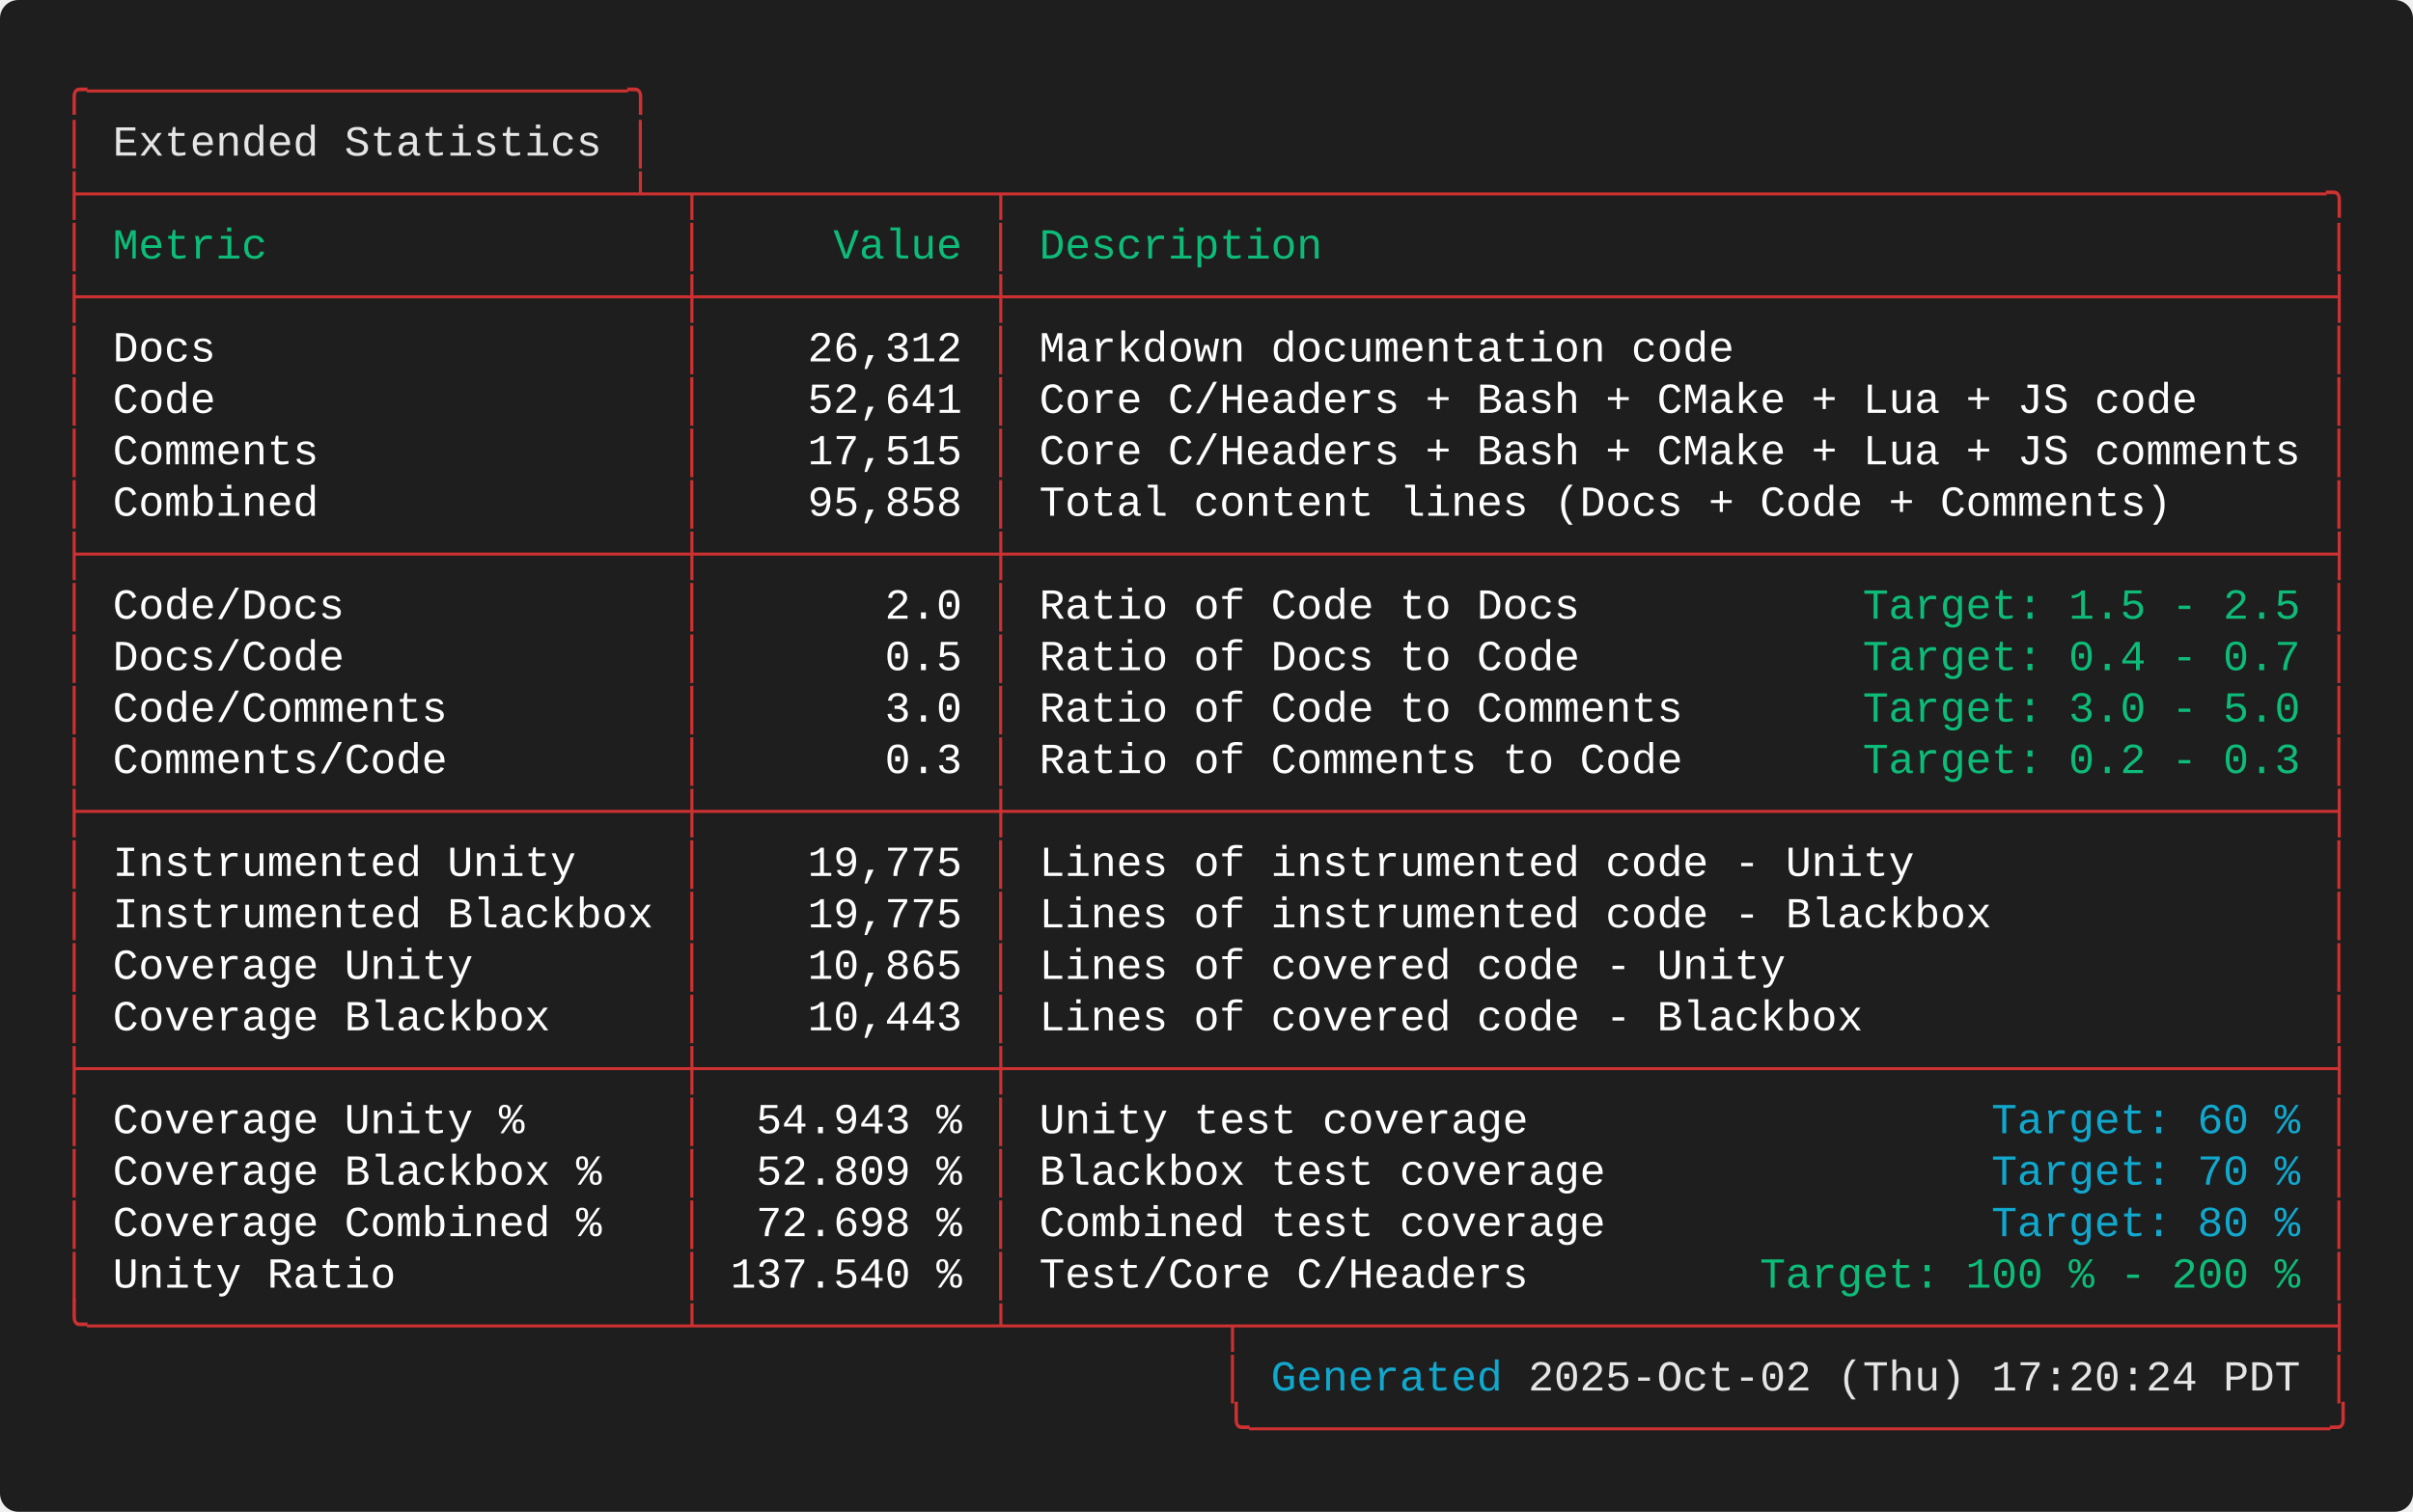
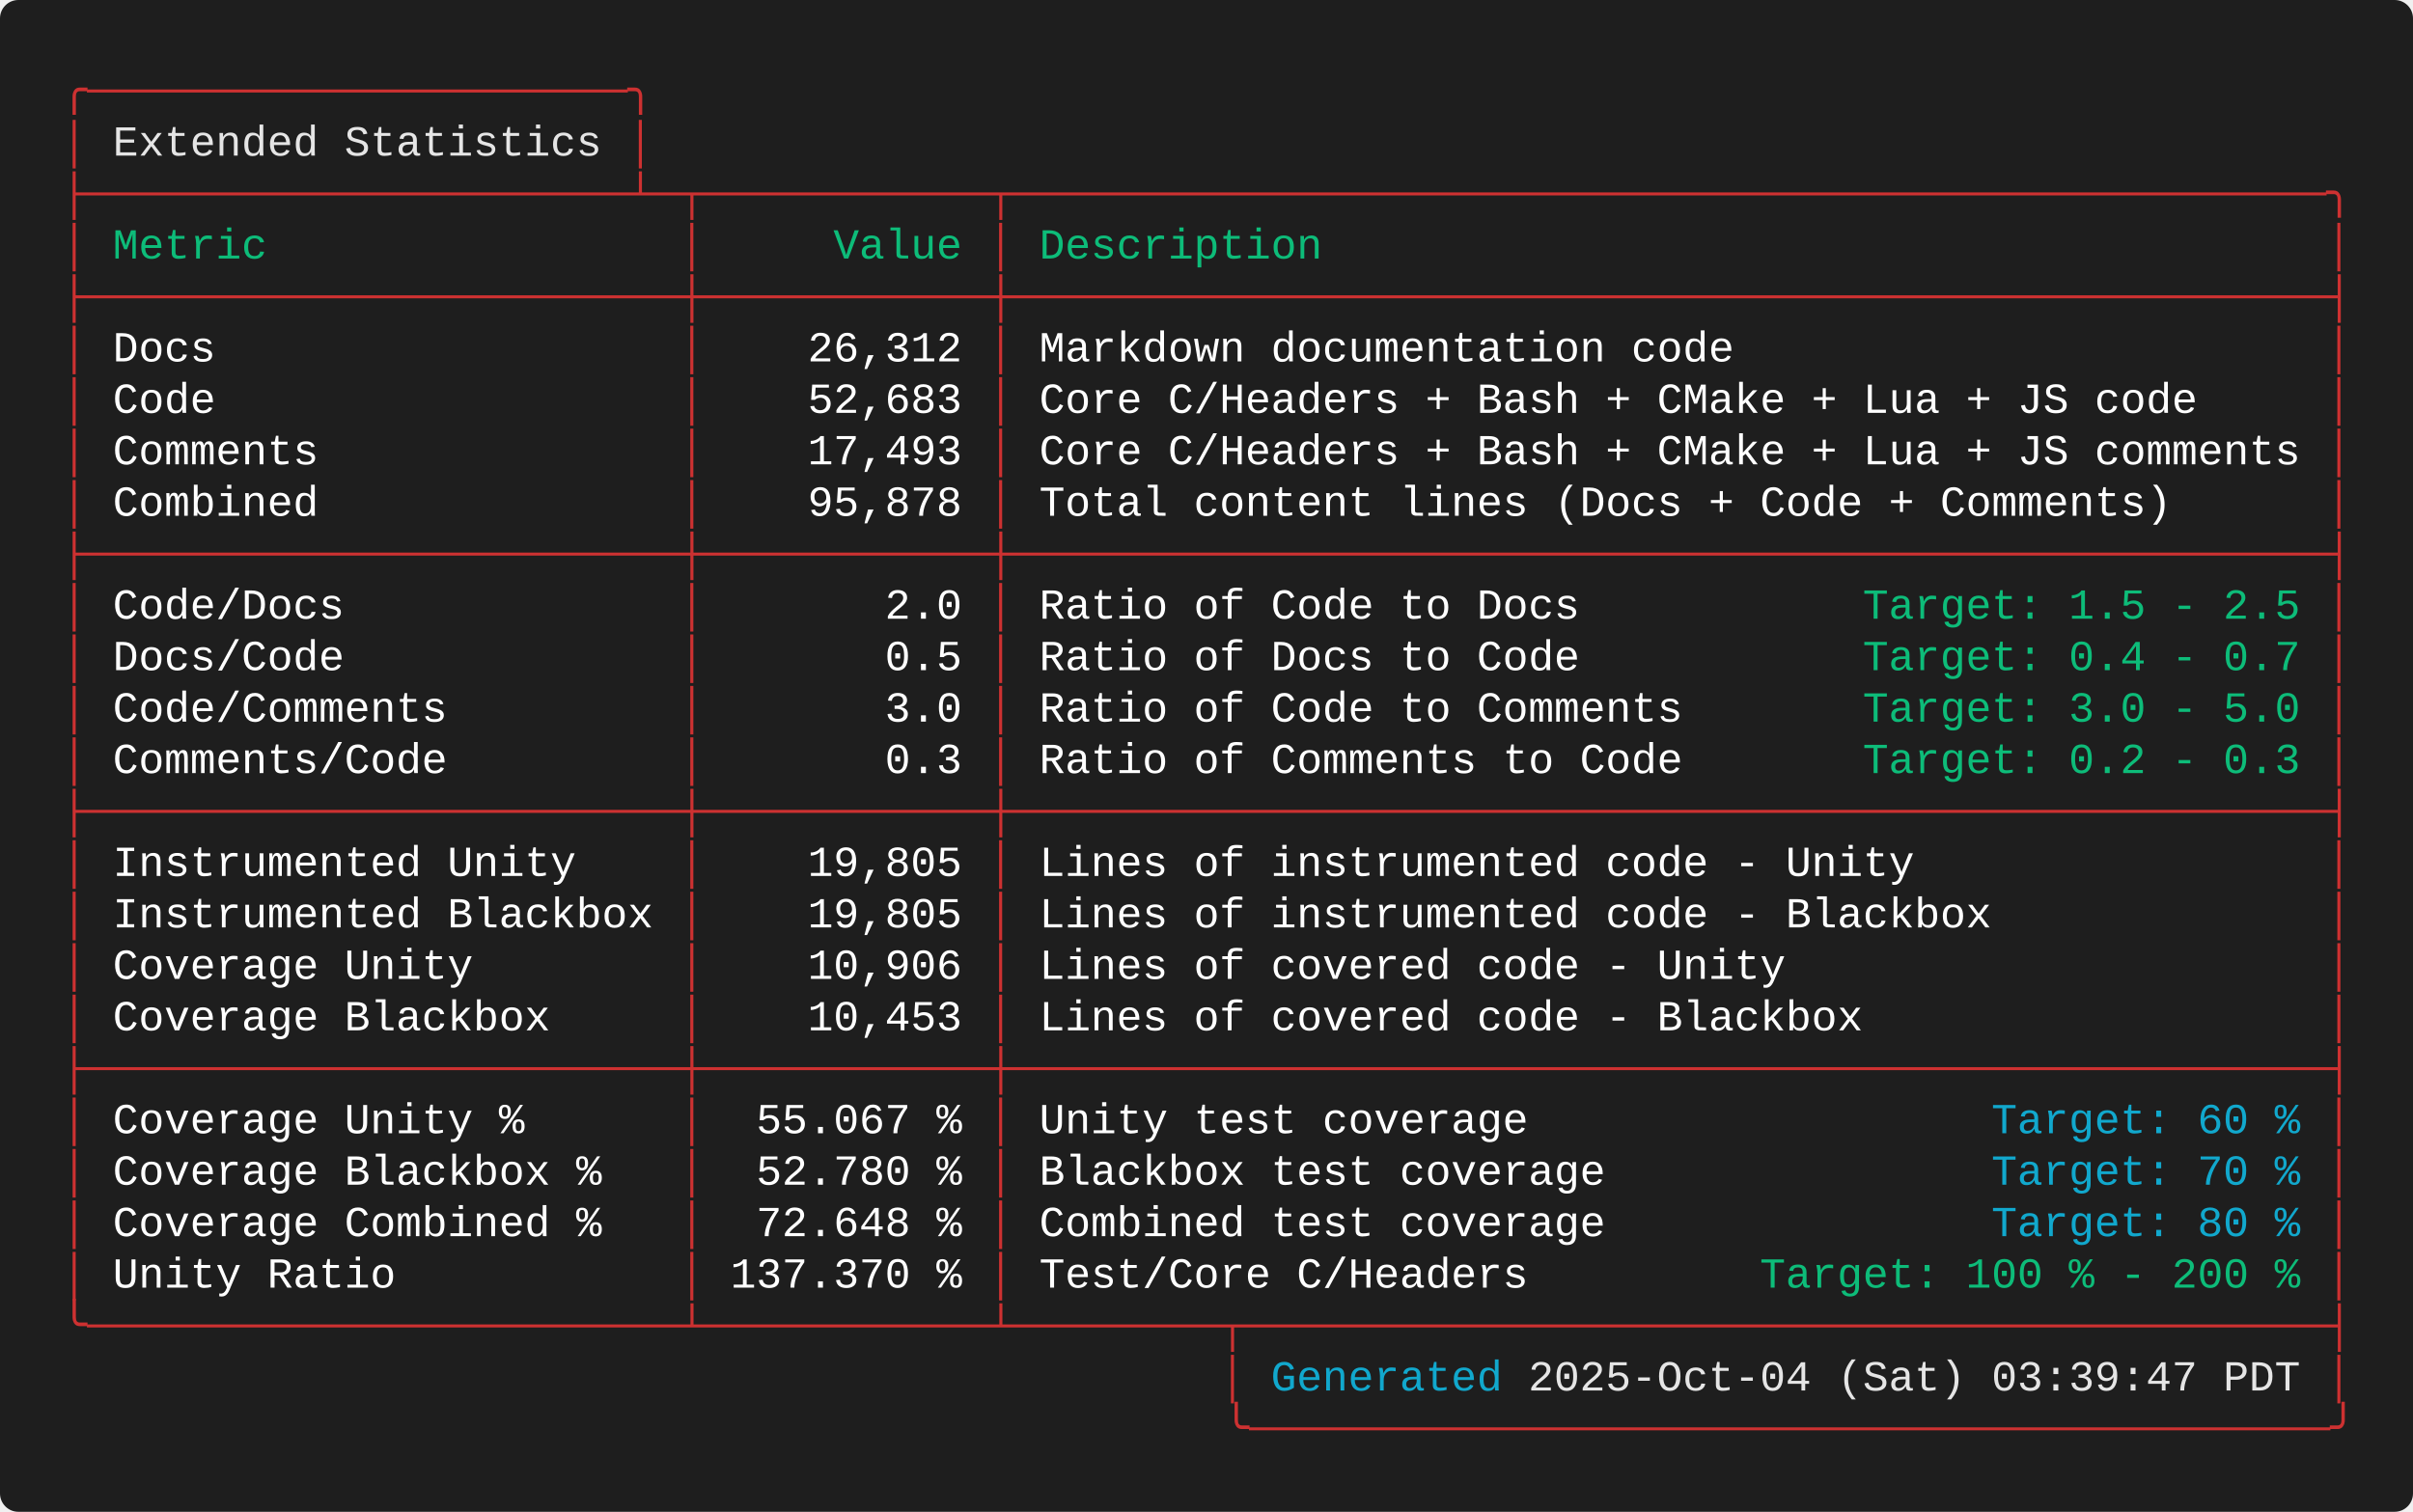
<svg xmlns="http://www.w3.org/2000/svg" width="787.60" height="493.60" viewBox="0 0 787.60 493.60">
  <defs>
    <style type="text/css">.terminal-text { font-family: 'Consolas', 'Consolas', 'Monaco', 'Courier New', monospace; }</style>
  </defs>
  <rect width="100%" height="100%" fill="#1e1e1e" rx="6" />
  <text x="20.00" y="34.00" font-size="14" class="terminal-text" xml:space="preserve" textLength="193.20" lengthAdjust="spacingAndGlyphs" fill="#cd3131">╭─────────────────────╮</text>
  <text x="20.00" y="50.80" font-size="14" class="terminal-text" xml:space="preserve" textLength="16.80" lengthAdjust="spacingAndGlyphs" fill="#cd3131">│ </text>
  <text x="36.80" y="50.80" font-size="14" class="terminal-text" xml:space="preserve" textLength="159.60" lengthAdjust="spacingAndGlyphs" fill="#e5e5e5">Extended Statistics</text>
  <text x="196.40" y="50.80" font-size="14" class="terminal-text" xml:space="preserve" textLength="8.40" lengthAdjust="spacingAndGlyphs" fill="#ffffff"> </text>
  <text x="204.80" y="50.80" font-size="14" class="terminal-text" xml:space="preserve" textLength="8.40" lengthAdjust="spacingAndGlyphs" fill="#cd3131">│</text>
  <text x="20.00" y="67.60" font-size="14" class="terminal-text" xml:space="preserve" textLength="747.60" lengthAdjust="spacingAndGlyphs" fill="#cd3131">├─────────────────────┴─┬───────────┬───────────────────────────────────────────────────╮</text>
  <text x="20.00" y="84.40" font-size="14" class="terminal-text" xml:space="preserve" textLength="8.40" lengthAdjust="spacingAndGlyphs" fill="#cd3131">│</text>
  <text x="28.40" y="84.40" font-size="14" class="terminal-text" xml:space="preserve" textLength="193.20" lengthAdjust="spacingAndGlyphs" fill="#0dbc79"> Metric                </text>
  <text x="221.60" y="84.40" font-size="14" class="terminal-text" xml:space="preserve" textLength="8.40" lengthAdjust="spacingAndGlyphs" fill="#cd3131">│</text>
  <text x="230.00" y="84.40" font-size="14" class="terminal-text" xml:space="preserve" textLength="92.40" lengthAdjust="spacingAndGlyphs" fill="#0dbc79">     Value </text>
  <text x="322.40" y="84.40" font-size="14" class="terminal-text" xml:space="preserve" textLength="8.40" lengthAdjust="spacingAndGlyphs" fill="#cd3131">│</text>
  <text x="330.80" y="84.40" font-size="14" class="terminal-text" xml:space="preserve" textLength="428.40" lengthAdjust="spacingAndGlyphs" fill="#0dbc79"> Description                                       </text>
  <text x="759.20" y="84.40" font-size="14" class="terminal-text" xml:space="preserve" textLength="8.40" lengthAdjust="spacingAndGlyphs" fill="#cd3131">│</text>
  <text x="20.00" y="101.20" font-size="14" class="terminal-text" xml:space="preserve" textLength="747.60" lengthAdjust="spacingAndGlyphs" fill="#cd3131">├───────────────────────┼───────────┼───────────────────────────────────────────────────┤</text>
  <text x="20.00" y="118.00" font-size="14" class="terminal-text" xml:space="preserve" textLength="8.40" lengthAdjust="spacingAndGlyphs" fill="#cd3131">│</text>
  <text x="28.40" y="118.00" font-size="14" class="terminal-text" xml:space="preserve" textLength="193.20" lengthAdjust="spacingAndGlyphs" fill="#ffffff"> Docs                  </text>
  <text x="221.60" y="118.00" font-size="14" class="terminal-text" xml:space="preserve" textLength="8.40" lengthAdjust="spacingAndGlyphs" fill="#cd3131">│</text>
  <text x="230.00" y="118.00" font-size="14" class="terminal-text" xml:space="preserve" textLength="92.40" lengthAdjust="spacingAndGlyphs" fill="#ffffff">    26,312 </text>
  <text x="322.40" y="118.00" font-size="14" class="terminal-text" xml:space="preserve" textLength="8.40" lengthAdjust="spacingAndGlyphs" fill="#cd3131">│</text>
  <text x="330.80" y="118.00" font-size="14" class="terminal-text" xml:space="preserve" textLength="428.40" lengthAdjust="spacingAndGlyphs" fill="#ffffff"> Markdown documentation code                       </text>
  <text x="759.20" y="118.00" font-size="14" class="terminal-text" xml:space="preserve" textLength="8.40" lengthAdjust="spacingAndGlyphs" fill="#cd3131">│</text>
  <text x="20.00" y="134.80" font-size="14" class="terminal-text" xml:space="preserve" textLength="8.40" lengthAdjust="spacingAndGlyphs" fill="#cd3131">│</text>
  <text x="28.40" y="134.80" font-size="14" class="terminal-text" xml:space="preserve" textLength="193.20" lengthAdjust="spacingAndGlyphs" fill="#ffffff"> Code                  </text>
  <text x="221.60" y="134.80" font-size="14" class="terminal-text" xml:space="preserve" textLength="8.40" lengthAdjust="spacingAndGlyphs" fill="#cd3131">│</text>
-   <text x="230.00" y="134.80" font-size="14" class="terminal-text" xml:space="preserve" textLength="92.40" lengthAdjust="spacingAndGlyphs" fill="#ffffff">    52,641 </text>
+   <text x="230.00" y="134.80" font-size="14" class="terminal-text" xml:space="preserve" textLength="92.40" lengthAdjust="spacingAndGlyphs" fill="#ffffff">    52,683 </text>
  <text x="322.40" y="134.80" font-size="14" class="terminal-text" xml:space="preserve" textLength="8.40" lengthAdjust="spacingAndGlyphs" fill="#cd3131">│</text>
  <text x="330.80" y="134.80" font-size="14" class="terminal-text" xml:space="preserve" textLength="428.40" lengthAdjust="spacingAndGlyphs" fill="#ffffff"> Core C/Headers + Bash + CMake + Lua + JS code     </text>
  <text x="759.20" y="134.80" font-size="14" class="terminal-text" xml:space="preserve" textLength="8.40" lengthAdjust="spacingAndGlyphs" fill="#cd3131">│</text>
  <text x="20.00" y="151.60" font-size="14" class="terminal-text" xml:space="preserve" textLength="8.40" lengthAdjust="spacingAndGlyphs" fill="#cd3131">│</text>
  <text x="28.40" y="151.60" font-size="14" class="terminal-text" xml:space="preserve" textLength="193.20" lengthAdjust="spacingAndGlyphs" fill="#ffffff"> Comments              </text>
  <text x="221.60" y="151.60" font-size="14" class="terminal-text" xml:space="preserve" textLength="8.40" lengthAdjust="spacingAndGlyphs" fill="#cd3131">│</text>
-   <text x="230.00" y="151.60" font-size="14" class="terminal-text" xml:space="preserve" textLength="92.40" lengthAdjust="spacingAndGlyphs" fill="#ffffff">    17,515 </text>
+   <text x="230.00" y="151.60" font-size="14" class="terminal-text" xml:space="preserve" textLength="92.40" lengthAdjust="spacingAndGlyphs" fill="#ffffff">    17,493 </text>
  <text x="322.40" y="151.60" font-size="14" class="terminal-text" xml:space="preserve" textLength="8.40" lengthAdjust="spacingAndGlyphs" fill="#cd3131">│</text>
  <text x="330.80" y="151.60" font-size="14" class="terminal-text" xml:space="preserve" textLength="428.40" lengthAdjust="spacingAndGlyphs" fill="#ffffff"> Core C/Headers + Bash + CMake + Lua + JS comments </text>
  <text x="759.20" y="151.60" font-size="14" class="terminal-text" xml:space="preserve" textLength="8.40" lengthAdjust="spacingAndGlyphs" fill="#cd3131">│</text>
  <text x="20.00" y="168.40" font-size="14" class="terminal-text" xml:space="preserve" textLength="8.40" lengthAdjust="spacingAndGlyphs" fill="#cd3131">│</text>
  <text x="28.40" y="168.40" font-size="14" class="terminal-text" xml:space="preserve" textLength="193.20" lengthAdjust="spacingAndGlyphs" fill="#ffffff"> Combined              </text>
  <text x="221.60" y="168.40" font-size="14" class="terminal-text" xml:space="preserve" textLength="8.40" lengthAdjust="spacingAndGlyphs" fill="#cd3131">│</text>
-   <text x="230.00" y="168.40" font-size="14" class="terminal-text" xml:space="preserve" textLength="92.40" lengthAdjust="spacingAndGlyphs" fill="#ffffff">    95,858 </text>
+   <text x="230.00" y="168.40" font-size="14" class="terminal-text" xml:space="preserve" textLength="92.40" lengthAdjust="spacingAndGlyphs" fill="#ffffff">    95,878 </text>
  <text x="322.40" y="168.40" font-size="14" class="terminal-text" xml:space="preserve" textLength="8.40" lengthAdjust="spacingAndGlyphs" fill="#cd3131">│</text>
  <text x="330.80" y="168.40" font-size="14" class="terminal-text" xml:space="preserve" textLength="428.40" lengthAdjust="spacingAndGlyphs" fill="#ffffff"> Total content lines (Docs + Code + Comments)      </text>
  <text x="759.20" y="168.40" font-size="14" class="terminal-text" xml:space="preserve" textLength="8.40" lengthAdjust="spacingAndGlyphs" fill="#cd3131">│</text>
  <text x="20.00" y="185.20" font-size="14" class="terminal-text" xml:space="preserve" textLength="747.60" lengthAdjust="spacingAndGlyphs" fill="#cd3131">├───────────────────────┼───────────┼───────────────────────────────────────────────────┤</text>
  <text x="20.00" y="202.00" font-size="14" class="terminal-text" xml:space="preserve" textLength="8.40" lengthAdjust="spacingAndGlyphs" fill="#cd3131">│</text>
  <text x="28.40" y="202.00" font-size="14" class="terminal-text" xml:space="preserve" textLength="193.20" lengthAdjust="spacingAndGlyphs" fill="#ffffff"> Code/Docs             </text>
  <text x="221.60" y="202.00" font-size="14" class="terminal-text" xml:space="preserve" textLength="8.40" lengthAdjust="spacingAndGlyphs" fill="#cd3131">│</text>
  <text x="230.00" y="202.00" font-size="14" class="terminal-text" xml:space="preserve" textLength="92.40" lengthAdjust="spacingAndGlyphs" fill="#ffffff">       2.0 </text>
  <text x="322.40" y="202.00" font-size="14" class="terminal-text" xml:space="preserve" textLength="8.40" lengthAdjust="spacingAndGlyphs" fill="#cd3131">│</text>
  <text x="330.80" y="202.00" font-size="14" class="terminal-text" xml:space="preserve" textLength="277.20" lengthAdjust="spacingAndGlyphs" fill="#ffffff"> Ratio of Code to Docs           </text>
  <text x="608.00" y="202.00" font-size="14" class="terminal-text" xml:space="preserve" textLength="142.80" lengthAdjust="spacingAndGlyphs" fill="#0dbc79">Target: 1.5 - 2.5</text>
  <text x="750.80" y="202.00" font-size="14" class="terminal-text" xml:space="preserve" textLength="8.40" lengthAdjust="spacingAndGlyphs" fill="#ffffff"> </text>
  <text x="759.20" y="202.00" font-size="14" class="terminal-text" xml:space="preserve" textLength="8.40" lengthAdjust="spacingAndGlyphs" fill="#cd3131">│</text>
  <text x="20.00" y="218.80" font-size="14" class="terminal-text" xml:space="preserve" textLength="8.40" lengthAdjust="spacingAndGlyphs" fill="#cd3131">│</text>
  <text x="28.40" y="218.80" font-size="14" class="terminal-text" xml:space="preserve" textLength="193.20" lengthAdjust="spacingAndGlyphs" fill="#ffffff"> Docs/Code             </text>
  <text x="221.60" y="218.80" font-size="14" class="terminal-text" xml:space="preserve" textLength="8.40" lengthAdjust="spacingAndGlyphs" fill="#cd3131">│</text>
  <text x="230.00" y="218.80" font-size="14" class="terminal-text" xml:space="preserve" textLength="92.40" lengthAdjust="spacingAndGlyphs" fill="#ffffff">       0.5 </text>
  <text x="322.40" y="218.80" font-size="14" class="terminal-text" xml:space="preserve" textLength="8.40" lengthAdjust="spacingAndGlyphs" fill="#cd3131">│</text>
  <text x="330.80" y="218.80" font-size="14" class="terminal-text" xml:space="preserve" textLength="277.20" lengthAdjust="spacingAndGlyphs" fill="#ffffff"> Ratio of Docs to Code           </text>
  <text x="608.00" y="218.80" font-size="14" class="terminal-text" xml:space="preserve" textLength="142.80" lengthAdjust="spacingAndGlyphs" fill="#0dbc79">Target: 0.4 - 0.7</text>
  <text x="750.80" y="218.80" font-size="14" class="terminal-text" xml:space="preserve" textLength="8.40" lengthAdjust="spacingAndGlyphs" fill="#ffffff"> </text>
  <text x="759.20" y="218.80" font-size="14" class="terminal-text" xml:space="preserve" textLength="8.40" lengthAdjust="spacingAndGlyphs" fill="#cd3131">│</text>
  <text x="20.00" y="235.60" font-size="14" class="terminal-text" xml:space="preserve" textLength="8.40" lengthAdjust="spacingAndGlyphs" fill="#cd3131">│</text>
  <text x="28.40" y="235.60" font-size="14" class="terminal-text" xml:space="preserve" textLength="193.20" lengthAdjust="spacingAndGlyphs" fill="#ffffff"> Code/Comments         </text>
  <text x="221.60" y="235.60" font-size="14" class="terminal-text" xml:space="preserve" textLength="8.40" lengthAdjust="spacingAndGlyphs" fill="#cd3131">│</text>
  <text x="230.00" y="235.60" font-size="14" class="terminal-text" xml:space="preserve" textLength="92.40" lengthAdjust="spacingAndGlyphs" fill="#ffffff">       3.0 </text>
  <text x="322.40" y="235.60" font-size="14" class="terminal-text" xml:space="preserve" textLength="8.40" lengthAdjust="spacingAndGlyphs" fill="#cd3131">│</text>
  <text x="330.80" y="235.60" font-size="14" class="terminal-text" xml:space="preserve" textLength="277.20" lengthAdjust="spacingAndGlyphs" fill="#ffffff"> Ratio of Code to Comments       </text>
  <text x="608.00" y="235.60" font-size="14" class="terminal-text" xml:space="preserve" textLength="142.80" lengthAdjust="spacingAndGlyphs" fill="#0dbc79">Target: 3.0 - 5.0</text>
  <text x="750.80" y="235.60" font-size="14" class="terminal-text" xml:space="preserve" textLength="8.40" lengthAdjust="spacingAndGlyphs" fill="#ffffff"> </text>
  <text x="759.20" y="235.60" font-size="14" class="terminal-text" xml:space="preserve" textLength="8.40" lengthAdjust="spacingAndGlyphs" fill="#cd3131">│</text>
  <text x="20.00" y="252.40" font-size="14" class="terminal-text" xml:space="preserve" textLength="8.40" lengthAdjust="spacingAndGlyphs" fill="#cd3131">│</text>
  <text x="28.40" y="252.40" font-size="14" class="terminal-text" xml:space="preserve" textLength="193.20" lengthAdjust="spacingAndGlyphs" fill="#ffffff"> Comments/Code         </text>
  <text x="221.60" y="252.40" font-size="14" class="terminal-text" xml:space="preserve" textLength="8.40" lengthAdjust="spacingAndGlyphs" fill="#cd3131">│</text>
  <text x="230.00" y="252.40" font-size="14" class="terminal-text" xml:space="preserve" textLength="92.40" lengthAdjust="spacingAndGlyphs" fill="#ffffff">       0.3 </text>
  <text x="322.40" y="252.40" font-size="14" class="terminal-text" xml:space="preserve" textLength="8.40" lengthAdjust="spacingAndGlyphs" fill="#cd3131">│</text>
  <text x="330.80" y="252.40" font-size="14" class="terminal-text" xml:space="preserve" textLength="277.20" lengthAdjust="spacingAndGlyphs" fill="#ffffff"> Ratio of Comments to Code       </text>
  <text x="608.00" y="252.40" font-size="14" class="terminal-text" xml:space="preserve" textLength="142.80" lengthAdjust="spacingAndGlyphs" fill="#0dbc79">Target: 0.2 - 0.3</text>
  <text x="750.80" y="252.40" font-size="14" class="terminal-text" xml:space="preserve" textLength="8.40" lengthAdjust="spacingAndGlyphs" fill="#ffffff"> </text>
  <text x="759.20" y="252.40" font-size="14" class="terminal-text" xml:space="preserve" textLength="8.40" lengthAdjust="spacingAndGlyphs" fill="#cd3131">│</text>
  <text x="20.00" y="269.20" font-size="14" class="terminal-text" xml:space="preserve" textLength="747.60" lengthAdjust="spacingAndGlyphs" fill="#cd3131">├───────────────────────┼───────────┼───────────────────────────────────────────────────┤</text>
  <text x="20.00" y="286.00" font-size="14" class="terminal-text" xml:space="preserve" textLength="8.40" lengthAdjust="spacingAndGlyphs" fill="#cd3131">│</text>
  <text x="28.40" y="286.00" font-size="14" class="terminal-text" xml:space="preserve" textLength="193.20" lengthAdjust="spacingAndGlyphs" fill="#ffffff"> Instrumented Unity    </text>
  <text x="221.60" y="286.00" font-size="14" class="terminal-text" xml:space="preserve" textLength="8.40" lengthAdjust="spacingAndGlyphs" fill="#cd3131">│</text>
-   <text x="230.00" y="286.00" font-size="14" class="terminal-text" xml:space="preserve" textLength="92.40" lengthAdjust="spacingAndGlyphs" fill="#ffffff">    19,775 </text>
+   <text x="230.00" y="286.00" font-size="14" class="terminal-text" xml:space="preserve" textLength="92.40" lengthAdjust="spacingAndGlyphs" fill="#ffffff">    19,805 </text>
  <text x="322.40" y="286.00" font-size="14" class="terminal-text" xml:space="preserve" textLength="8.40" lengthAdjust="spacingAndGlyphs" fill="#cd3131">│</text>
  <text x="330.80" y="286.00" font-size="14" class="terminal-text" xml:space="preserve" textLength="428.40" lengthAdjust="spacingAndGlyphs" fill="#ffffff"> Lines of instrumented code - Unity                </text>
  <text x="759.20" y="286.00" font-size="14" class="terminal-text" xml:space="preserve" textLength="8.40" lengthAdjust="spacingAndGlyphs" fill="#cd3131">│</text>
  <text x="20.00" y="302.80" font-size="14" class="terminal-text" xml:space="preserve" textLength="8.40" lengthAdjust="spacingAndGlyphs" fill="#cd3131">│</text>
  <text x="28.40" y="302.80" font-size="14" class="terminal-text" xml:space="preserve" textLength="193.20" lengthAdjust="spacingAndGlyphs" fill="#ffffff"> Instrumented Blackbox </text>
  <text x="221.60" y="302.80" font-size="14" class="terminal-text" xml:space="preserve" textLength="8.40" lengthAdjust="spacingAndGlyphs" fill="#cd3131">│</text>
-   <text x="230.00" y="302.80" font-size="14" class="terminal-text" xml:space="preserve" textLength="92.40" lengthAdjust="spacingAndGlyphs" fill="#ffffff">    19,775 </text>
+   <text x="230.00" y="302.80" font-size="14" class="terminal-text" xml:space="preserve" textLength="92.40" lengthAdjust="spacingAndGlyphs" fill="#ffffff">    19,805 </text>
  <text x="322.40" y="302.80" font-size="14" class="terminal-text" xml:space="preserve" textLength="8.40" lengthAdjust="spacingAndGlyphs" fill="#cd3131">│</text>
  <text x="330.80" y="302.80" font-size="14" class="terminal-text" xml:space="preserve" textLength="428.40" lengthAdjust="spacingAndGlyphs" fill="#ffffff"> Lines of instrumented code - Blackbox             </text>
  <text x="759.20" y="302.80" font-size="14" class="terminal-text" xml:space="preserve" textLength="8.40" lengthAdjust="spacingAndGlyphs" fill="#cd3131">│</text>
  <text x="20.00" y="319.60" font-size="14" class="terminal-text" xml:space="preserve" textLength="8.40" lengthAdjust="spacingAndGlyphs" fill="#cd3131">│</text>
  <text x="28.40" y="319.60" font-size="14" class="terminal-text" xml:space="preserve" textLength="193.20" lengthAdjust="spacingAndGlyphs" fill="#ffffff"> Coverage Unity        </text>
  <text x="221.60" y="319.60" font-size="14" class="terminal-text" xml:space="preserve" textLength="8.40" lengthAdjust="spacingAndGlyphs" fill="#cd3131">│</text>
-   <text x="230.00" y="319.60" font-size="14" class="terminal-text" xml:space="preserve" textLength="92.40" lengthAdjust="spacingAndGlyphs" fill="#ffffff">    10,865 </text>
+   <text x="230.00" y="319.60" font-size="14" class="terminal-text" xml:space="preserve" textLength="92.40" lengthAdjust="spacingAndGlyphs" fill="#ffffff">    10,906 </text>
  <text x="322.40" y="319.60" font-size="14" class="terminal-text" xml:space="preserve" textLength="8.40" lengthAdjust="spacingAndGlyphs" fill="#cd3131">│</text>
  <text x="330.80" y="319.60" font-size="14" class="terminal-text" xml:space="preserve" textLength="428.40" lengthAdjust="spacingAndGlyphs" fill="#ffffff"> Lines of covered code - Unity                     </text>
  <text x="759.20" y="319.60" font-size="14" class="terminal-text" xml:space="preserve" textLength="8.40" lengthAdjust="spacingAndGlyphs" fill="#cd3131">│</text>
  <text x="20.00" y="336.40" font-size="14" class="terminal-text" xml:space="preserve" textLength="8.40" lengthAdjust="spacingAndGlyphs" fill="#cd3131">│</text>
  <text x="28.40" y="336.40" font-size="14" class="terminal-text" xml:space="preserve" textLength="193.20" lengthAdjust="spacingAndGlyphs" fill="#ffffff"> Coverage Blackbox     </text>
  <text x="221.60" y="336.40" font-size="14" class="terminal-text" xml:space="preserve" textLength="8.40" lengthAdjust="spacingAndGlyphs" fill="#cd3131">│</text>
-   <text x="230.00" y="336.40" font-size="14" class="terminal-text" xml:space="preserve" textLength="92.40" lengthAdjust="spacingAndGlyphs" fill="#ffffff">    10,443 </text>
+   <text x="230.00" y="336.40" font-size="14" class="terminal-text" xml:space="preserve" textLength="92.40" lengthAdjust="spacingAndGlyphs" fill="#ffffff">    10,453 </text>
  <text x="322.40" y="336.40" font-size="14" class="terminal-text" xml:space="preserve" textLength="8.40" lengthAdjust="spacingAndGlyphs" fill="#cd3131">│</text>
  <text x="330.80" y="336.40" font-size="14" class="terminal-text" xml:space="preserve" textLength="428.40" lengthAdjust="spacingAndGlyphs" fill="#ffffff"> Lines of covered code - Blackbox                  </text>
  <text x="759.20" y="336.40" font-size="14" class="terminal-text" xml:space="preserve" textLength="8.40" lengthAdjust="spacingAndGlyphs" fill="#cd3131">│</text>
  <text x="20.00" y="353.20" font-size="14" class="terminal-text" xml:space="preserve" textLength="747.60" lengthAdjust="spacingAndGlyphs" fill="#cd3131">├───────────────────────┼───────────┼───────────────────────────────────────────────────┤</text>
  <text x="20.00" y="370.00" font-size="14" class="terminal-text" xml:space="preserve" textLength="8.40" lengthAdjust="spacingAndGlyphs" fill="#cd3131">│</text>
  <text x="28.40" y="370.00" font-size="14" class="terminal-text" xml:space="preserve" textLength="193.20" lengthAdjust="spacingAndGlyphs" fill="#ffffff"> Coverage Unity %      </text>
  <text x="221.60" y="370.00" font-size="14" class="terminal-text" xml:space="preserve" textLength="8.40" lengthAdjust="spacingAndGlyphs" fill="#cd3131">│</text>
-   <text x="230.00" y="370.00" font-size="14" class="terminal-text" xml:space="preserve" textLength="92.40" lengthAdjust="spacingAndGlyphs" fill="#ffffff">  54.943 % </text>
+   <text x="230.00" y="370.00" font-size="14" class="terminal-text" xml:space="preserve" textLength="92.40" lengthAdjust="spacingAndGlyphs" fill="#ffffff">  55.067 % </text>
  <text x="322.40" y="370.00" font-size="14" class="terminal-text" xml:space="preserve" textLength="8.40" lengthAdjust="spacingAndGlyphs" fill="#cd3131">│</text>
  <text x="330.80" y="370.00" font-size="14" class="terminal-text" xml:space="preserve" textLength="319.20" lengthAdjust="spacingAndGlyphs" fill="#ffffff"> Unity test coverage                  </text>
  <text x="650.00" y="370.00" font-size="14" class="terminal-text" xml:space="preserve" textLength="100.80" lengthAdjust="spacingAndGlyphs" fill="#11a8cd">Target: 60 %</text>
  <text x="750.80" y="370.00" font-size="14" class="terminal-text" xml:space="preserve" textLength="8.40" lengthAdjust="spacingAndGlyphs" fill="#ffffff"> </text>
  <text x="759.20" y="370.00" font-size="14" class="terminal-text" xml:space="preserve" textLength="8.40" lengthAdjust="spacingAndGlyphs" fill="#cd3131">│</text>
  <text x="20.00" y="386.80" font-size="14" class="terminal-text" xml:space="preserve" textLength="8.40" lengthAdjust="spacingAndGlyphs" fill="#cd3131">│</text>
  <text x="28.40" y="386.80" font-size="14" class="terminal-text" xml:space="preserve" textLength="193.20" lengthAdjust="spacingAndGlyphs" fill="#ffffff"> Coverage Blackbox %   </text>
  <text x="221.60" y="386.80" font-size="14" class="terminal-text" xml:space="preserve" textLength="8.40" lengthAdjust="spacingAndGlyphs" fill="#cd3131">│</text>
-   <text x="230.00" y="386.80" font-size="14" class="terminal-text" xml:space="preserve" textLength="92.40" lengthAdjust="spacingAndGlyphs" fill="#ffffff">  52.809 % </text>
+   <text x="230.00" y="386.80" font-size="14" class="terminal-text" xml:space="preserve" textLength="92.40" lengthAdjust="spacingAndGlyphs" fill="#ffffff">  52.780 % </text>
  <text x="322.40" y="386.80" font-size="14" class="terminal-text" xml:space="preserve" textLength="8.40" lengthAdjust="spacingAndGlyphs" fill="#cd3131">│</text>
  <text x="330.80" y="386.80" font-size="14" class="terminal-text" xml:space="preserve" textLength="319.20" lengthAdjust="spacingAndGlyphs" fill="#ffffff"> Blackbox test coverage               </text>
  <text x="650.00" y="386.80" font-size="14" class="terminal-text" xml:space="preserve" textLength="100.80" lengthAdjust="spacingAndGlyphs" fill="#11a8cd">Target: 70 %</text>
  <text x="750.80" y="386.80" font-size="14" class="terminal-text" xml:space="preserve" textLength="8.40" lengthAdjust="spacingAndGlyphs" fill="#ffffff"> </text>
  <text x="759.20" y="386.80" font-size="14" class="terminal-text" xml:space="preserve" textLength="8.40" lengthAdjust="spacingAndGlyphs" fill="#cd3131">│</text>
  <text x="20.00" y="403.60" font-size="14" class="terminal-text" xml:space="preserve" textLength="8.40" lengthAdjust="spacingAndGlyphs" fill="#cd3131">│</text>
  <text x="28.40" y="403.60" font-size="14" class="terminal-text" xml:space="preserve" textLength="193.20" lengthAdjust="spacingAndGlyphs" fill="#ffffff"> Coverage Combined %   </text>
  <text x="221.60" y="403.60" font-size="14" class="terminal-text" xml:space="preserve" textLength="8.40" lengthAdjust="spacingAndGlyphs" fill="#cd3131">│</text>
-   <text x="230.00" y="403.60" font-size="14" class="terminal-text" xml:space="preserve" textLength="92.40" lengthAdjust="spacingAndGlyphs" fill="#ffffff">  72.698 % </text>
+   <text x="230.00" y="403.60" font-size="14" class="terminal-text" xml:space="preserve" textLength="92.40" lengthAdjust="spacingAndGlyphs" fill="#ffffff">  72.648 % </text>
  <text x="322.40" y="403.60" font-size="14" class="terminal-text" xml:space="preserve" textLength="8.40" lengthAdjust="spacingAndGlyphs" fill="#cd3131">│</text>
  <text x="330.80" y="403.60" font-size="14" class="terminal-text" xml:space="preserve" textLength="319.20" lengthAdjust="spacingAndGlyphs" fill="#ffffff"> Combined test coverage               </text>
  <text x="650.00" y="403.60" font-size="14" class="terminal-text" xml:space="preserve" textLength="100.80" lengthAdjust="spacingAndGlyphs" fill="#11a8cd">Target: 80 %</text>
  <text x="750.80" y="403.60" font-size="14" class="terminal-text" xml:space="preserve" textLength="8.40" lengthAdjust="spacingAndGlyphs" fill="#ffffff"> </text>
  <text x="759.20" y="403.60" font-size="14" class="terminal-text" xml:space="preserve" textLength="8.40" lengthAdjust="spacingAndGlyphs" fill="#cd3131">│</text>
  <text x="20.00" y="420.40" font-size="14" class="terminal-text" xml:space="preserve" textLength="8.40" lengthAdjust="spacingAndGlyphs" fill="#cd3131">│</text>
  <text x="28.40" y="420.40" font-size="14" class="terminal-text" xml:space="preserve" textLength="193.20" lengthAdjust="spacingAndGlyphs" fill="#ffffff"> Unity Ratio           </text>
  <text x="221.60" y="420.40" font-size="14" class="terminal-text" xml:space="preserve" textLength="8.40" lengthAdjust="spacingAndGlyphs" fill="#cd3131">│</text>
-   <text x="230.00" y="420.40" font-size="14" class="terminal-text" xml:space="preserve" textLength="92.40" lengthAdjust="spacingAndGlyphs" fill="#ffffff"> 137.540 % </text>
+   <text x="230.00" y="420.40" font-size="14" class="terminal-text" xml:space="preserve" textLength="92.40" lengthAdjust="spacingAndGlyphs" fill="#ffffff"> 137.370 % </text>
  <text x="322.40" y="420.40" font-size="14" class="terminal-text" xml:space="preserve" textLength="8.40" lengthAdjust="spacingAndGlyphs" fill="#cd3131">│</text>
  <text x="330.80" y="420.40" font-size="14" class="terminal-text" xml:space="preserve" textLength="243.60" lengthAdjust="spacingAndGlyphs" fill="#ffffff"> Test/Core C/Headers         </text>
  <text x="574.40" y="420.40" font-size="14" class="terminal-text" xml:space="preserve" textLength="176.40" lengthAdjust="spacingAndGlyphs" fill="#0dbc79">Target: 100 % - 200 %</text>
  <text x="750.80" y="420.40" font-size="14" class="terminal-text" xml:space="preserve" textLength="8.40" lengthAdjust="spacingAndGlyphs" fill="#ffffff"> </text>
  <text x="759.20" y="420.40" font-size="14" class="terminal-text" xml:space="preserve" textLength="8.40" lengthAdjust="spacingAndGlyphs" fill="#cd3131">│</text>
  <text x="20.00" y="437.20" font-size="14" class="terminal-text" xml:space="preserve" textLength="747.60" lengthAdjust="spacingAndGlyphs" fill="#cd3131">╰───────────────────────┴───────────┴────────┬──────────────────────────────────────────┤</text>
  <text x="20.00" y="454.00" font-size="14" class="terminal-text" xml:space="preserve" textLength="394.80" lengthAdjust="spacingAndGlyphs" fill="#cd3131">                                             │ </text>
  <text x="414.80" y="454.00" font-size="14" class="terminal-text" xml:space="preserve" textLength="75.60" lengthAdjust="spacingAndGlyphs" fill="#11a8cd">Generated</text>
-   <text x="490.40" y="454.00" font-size="14" class="terminal-text" xml:space="preserve" textLength="260.40" lengthAdjust="spacingAndGlyphs" fill="#e5e5e5"> 2025-Oct-02 (Thu) 17:20:24 PDT</text>
+   <text x="490.40" y="454.00" font-size="14" class="terminal-text" xml:space="preserve" textLength="260.40" lengthAdjust="spacingAndGlyphs" fill="#e5e5e5"> 2025-Oct-04 (Sat) 03:39:47 PDT</text>
  <text x="750.80" y="454.00" font-size="14" class="terminal-text" xml:space="preserve" textLength="8.40" lengthAdjust="spacingAndGlyphs" fill="#ffffff"> </text>
  <text x="759.20" y="454.00" font-size="14" class="terminal-text" xml:space="preserve" textLength="8.40" lengthAdjust="spacingAndGlyphs" fill="#cd3131">│</text>
  <text x="20.00" y="470.80" font-size="14" class="terminal-text" xml:space="preserve" textLength="747.60" lengthAdjust="spacingAndGlyphs" fill="#cd3131">                                             ╰──────────────────────────────────────────╯</text>
</svg>
